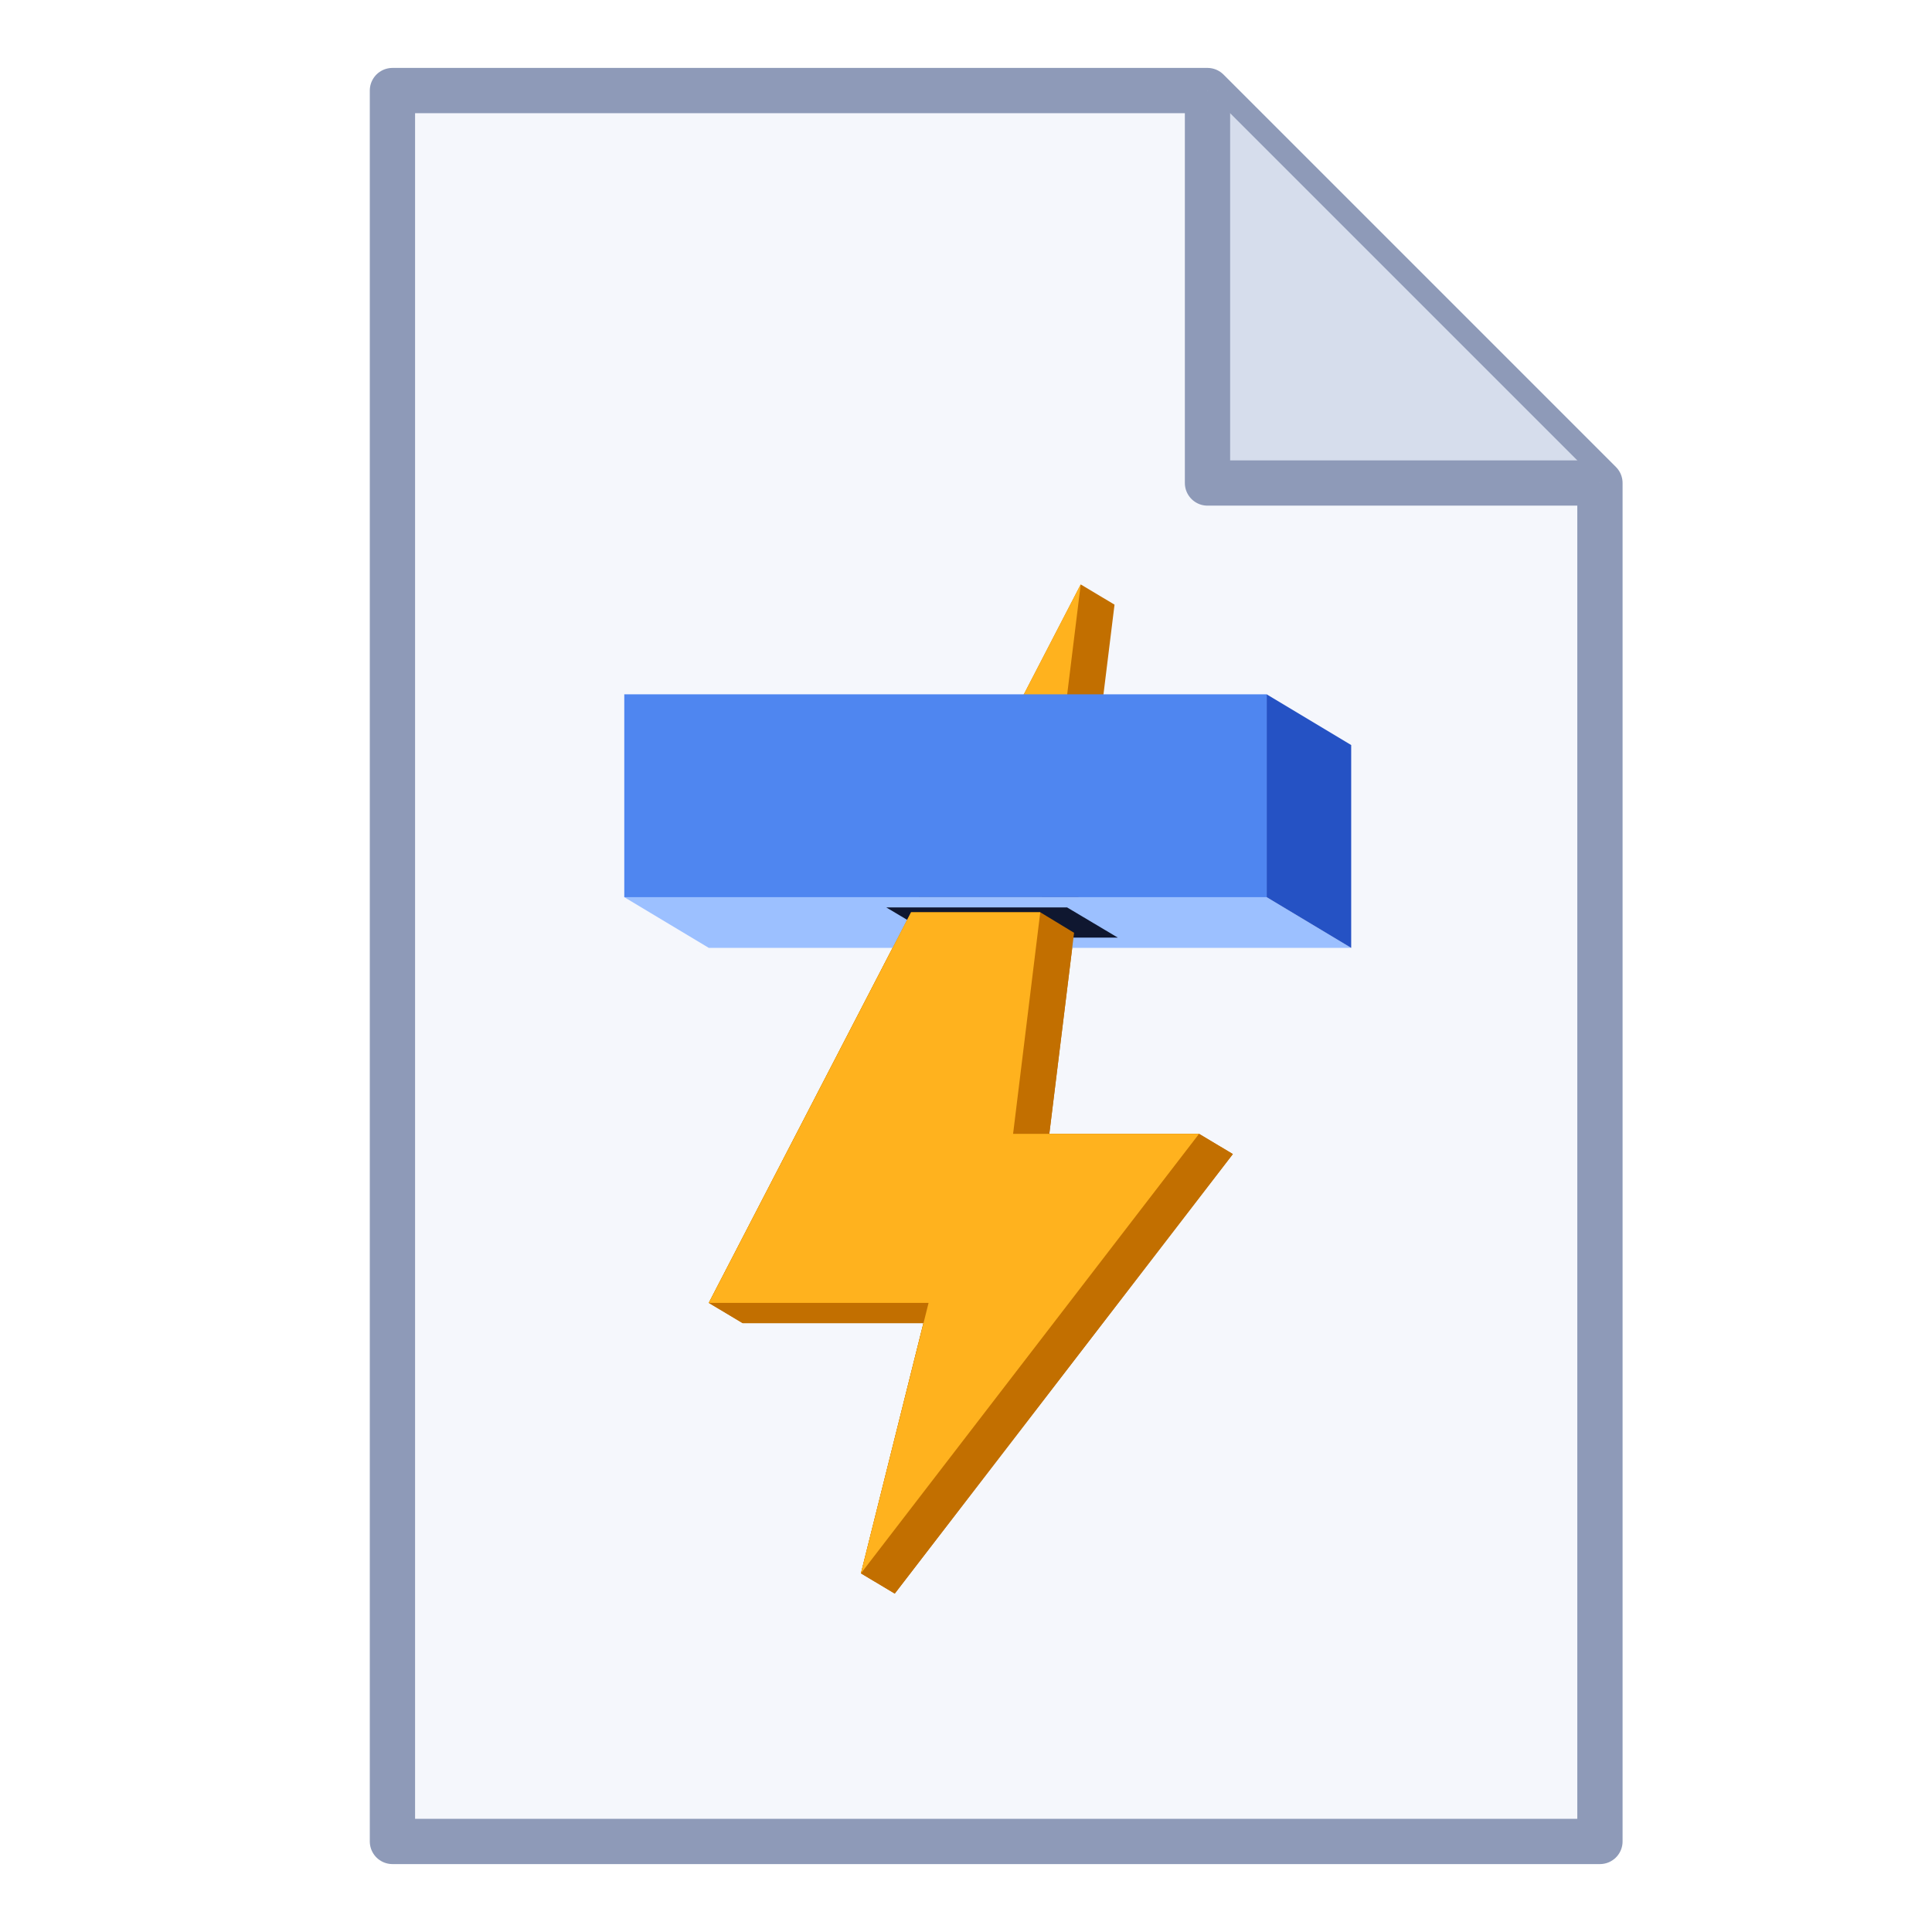
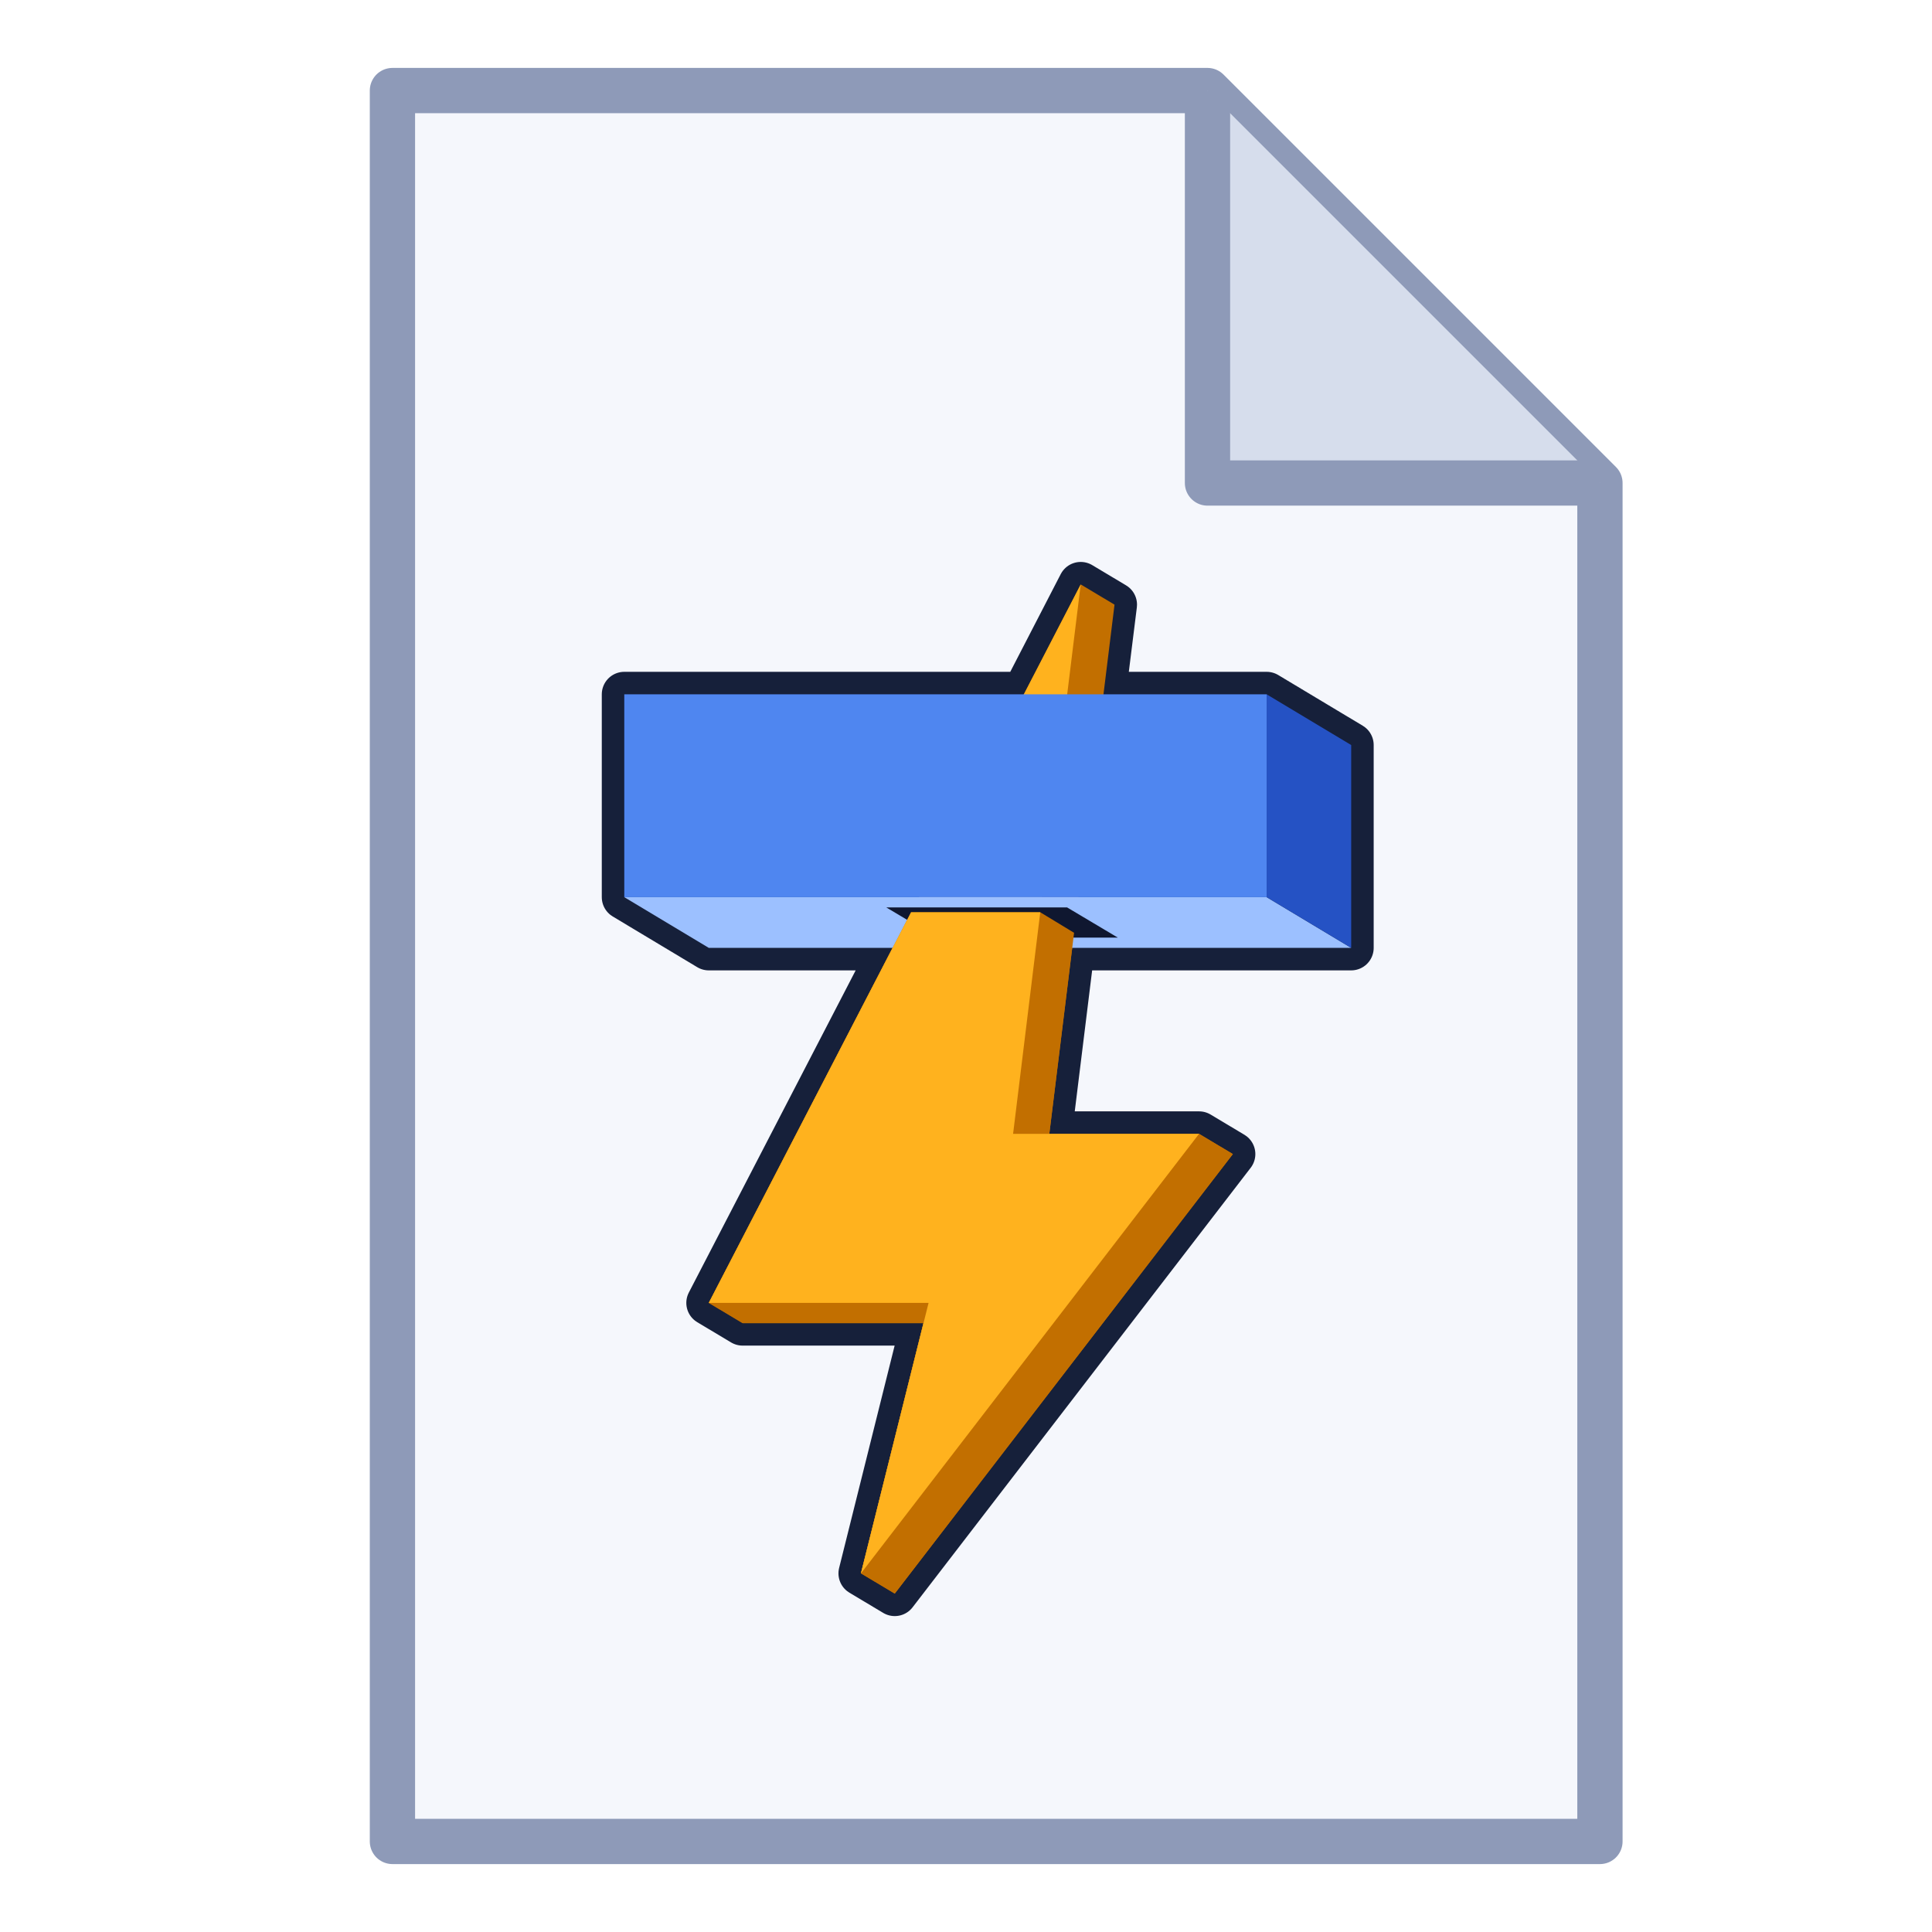
<svg xmlns="http://www.w3.org/2000/svg" width="64" height="64" viewBox="0 0 64 64">
  <path d="M13 3H40L53 16V61H13Z" fill="#F5F7FC" stroke="#8E9AB8" stroke-width="1.5" stroke-linejoin="round" />
  <path d="M40 3V16H53" fill="#D6DDEC" stroke="#8E9AB8" stroke-width="1.5" stroke-linejoin="round" />
+   <path id="edge" fill="#16203A" stroke="#16203A" stroke-width="1.49" stroke-linejoin="round" d="M36.92 20.03L36.55 23L41.96 23L44.76 24.68L44.76 31.4L35.52 31.4L34.76 37.56L39.72 37.56L40.84 38.23L29.64 52.79L28.52 52.12L30.59 43.83L24.6 43.83L23.48 43.16L29.57 31.4L23.48 31.4L20.68 29.72L20.68 23L33.92 23L35.8 19.36L36.92 20.03Z" />
  <path id="strikeSide" fill="#C26F00" d="M36.92 20.03L34.76 37.56L39.72 37.56L40.84 38.23L29.64 52.79L28.52 52.12L30.59 43.83L24.6 43.83L23.48 43.16L35.8 19.36L36.92 20.03Z" />
  <path id="strike" fill="#FFB21E" d="M35.8 19.36L33.56 37.56L39.72 37.56L28.52 52.12L30.76 43.16L23.48 43.16L35.8 19.36Z" />
  <path id="barBottom" fill="#9CC0FF" d="M20.68 29.72L41.96 29.72L44.76 31.4L23.48 31.4L20.68 29.72Z" />
  <path id="barSide" fill="#2552C4" d="M41.96 23L44.76 24.68L44.76 31.4L41.96 29.72L41.96 23Z" />
  <path id="barFront" fill="#4F86F0" d="M20.68 23L41.96 23L41.96 29.72L20.68 29.72L20.68 23Z" />
  <path id="hole" fill="#0F1730" d="M29.36 30.06L35.35 30.06L37.03 31.06L31.04 31.06L29.36 30.06Z" />
  <path id="lowSide" fill="#C26F00" d="M35.58 30.9L34.76 37.56L39.72 37.56L40.84 38.23L29.64 52.79L28.52 52.12L30.59 43.83L24.6 43.83L23.48 43.16L30.18 30.22L34.46 30.22L35.58 30.9Z" />
  <path id="lowStrike" fill="#FFB21E" d="M34.46 30.22L33.56 37.56L39.72 37.56L28.52 52.12L30.76 43.16L23.48 43.16L30.18 30.22L34.46 30.22Z" />
</svg>
